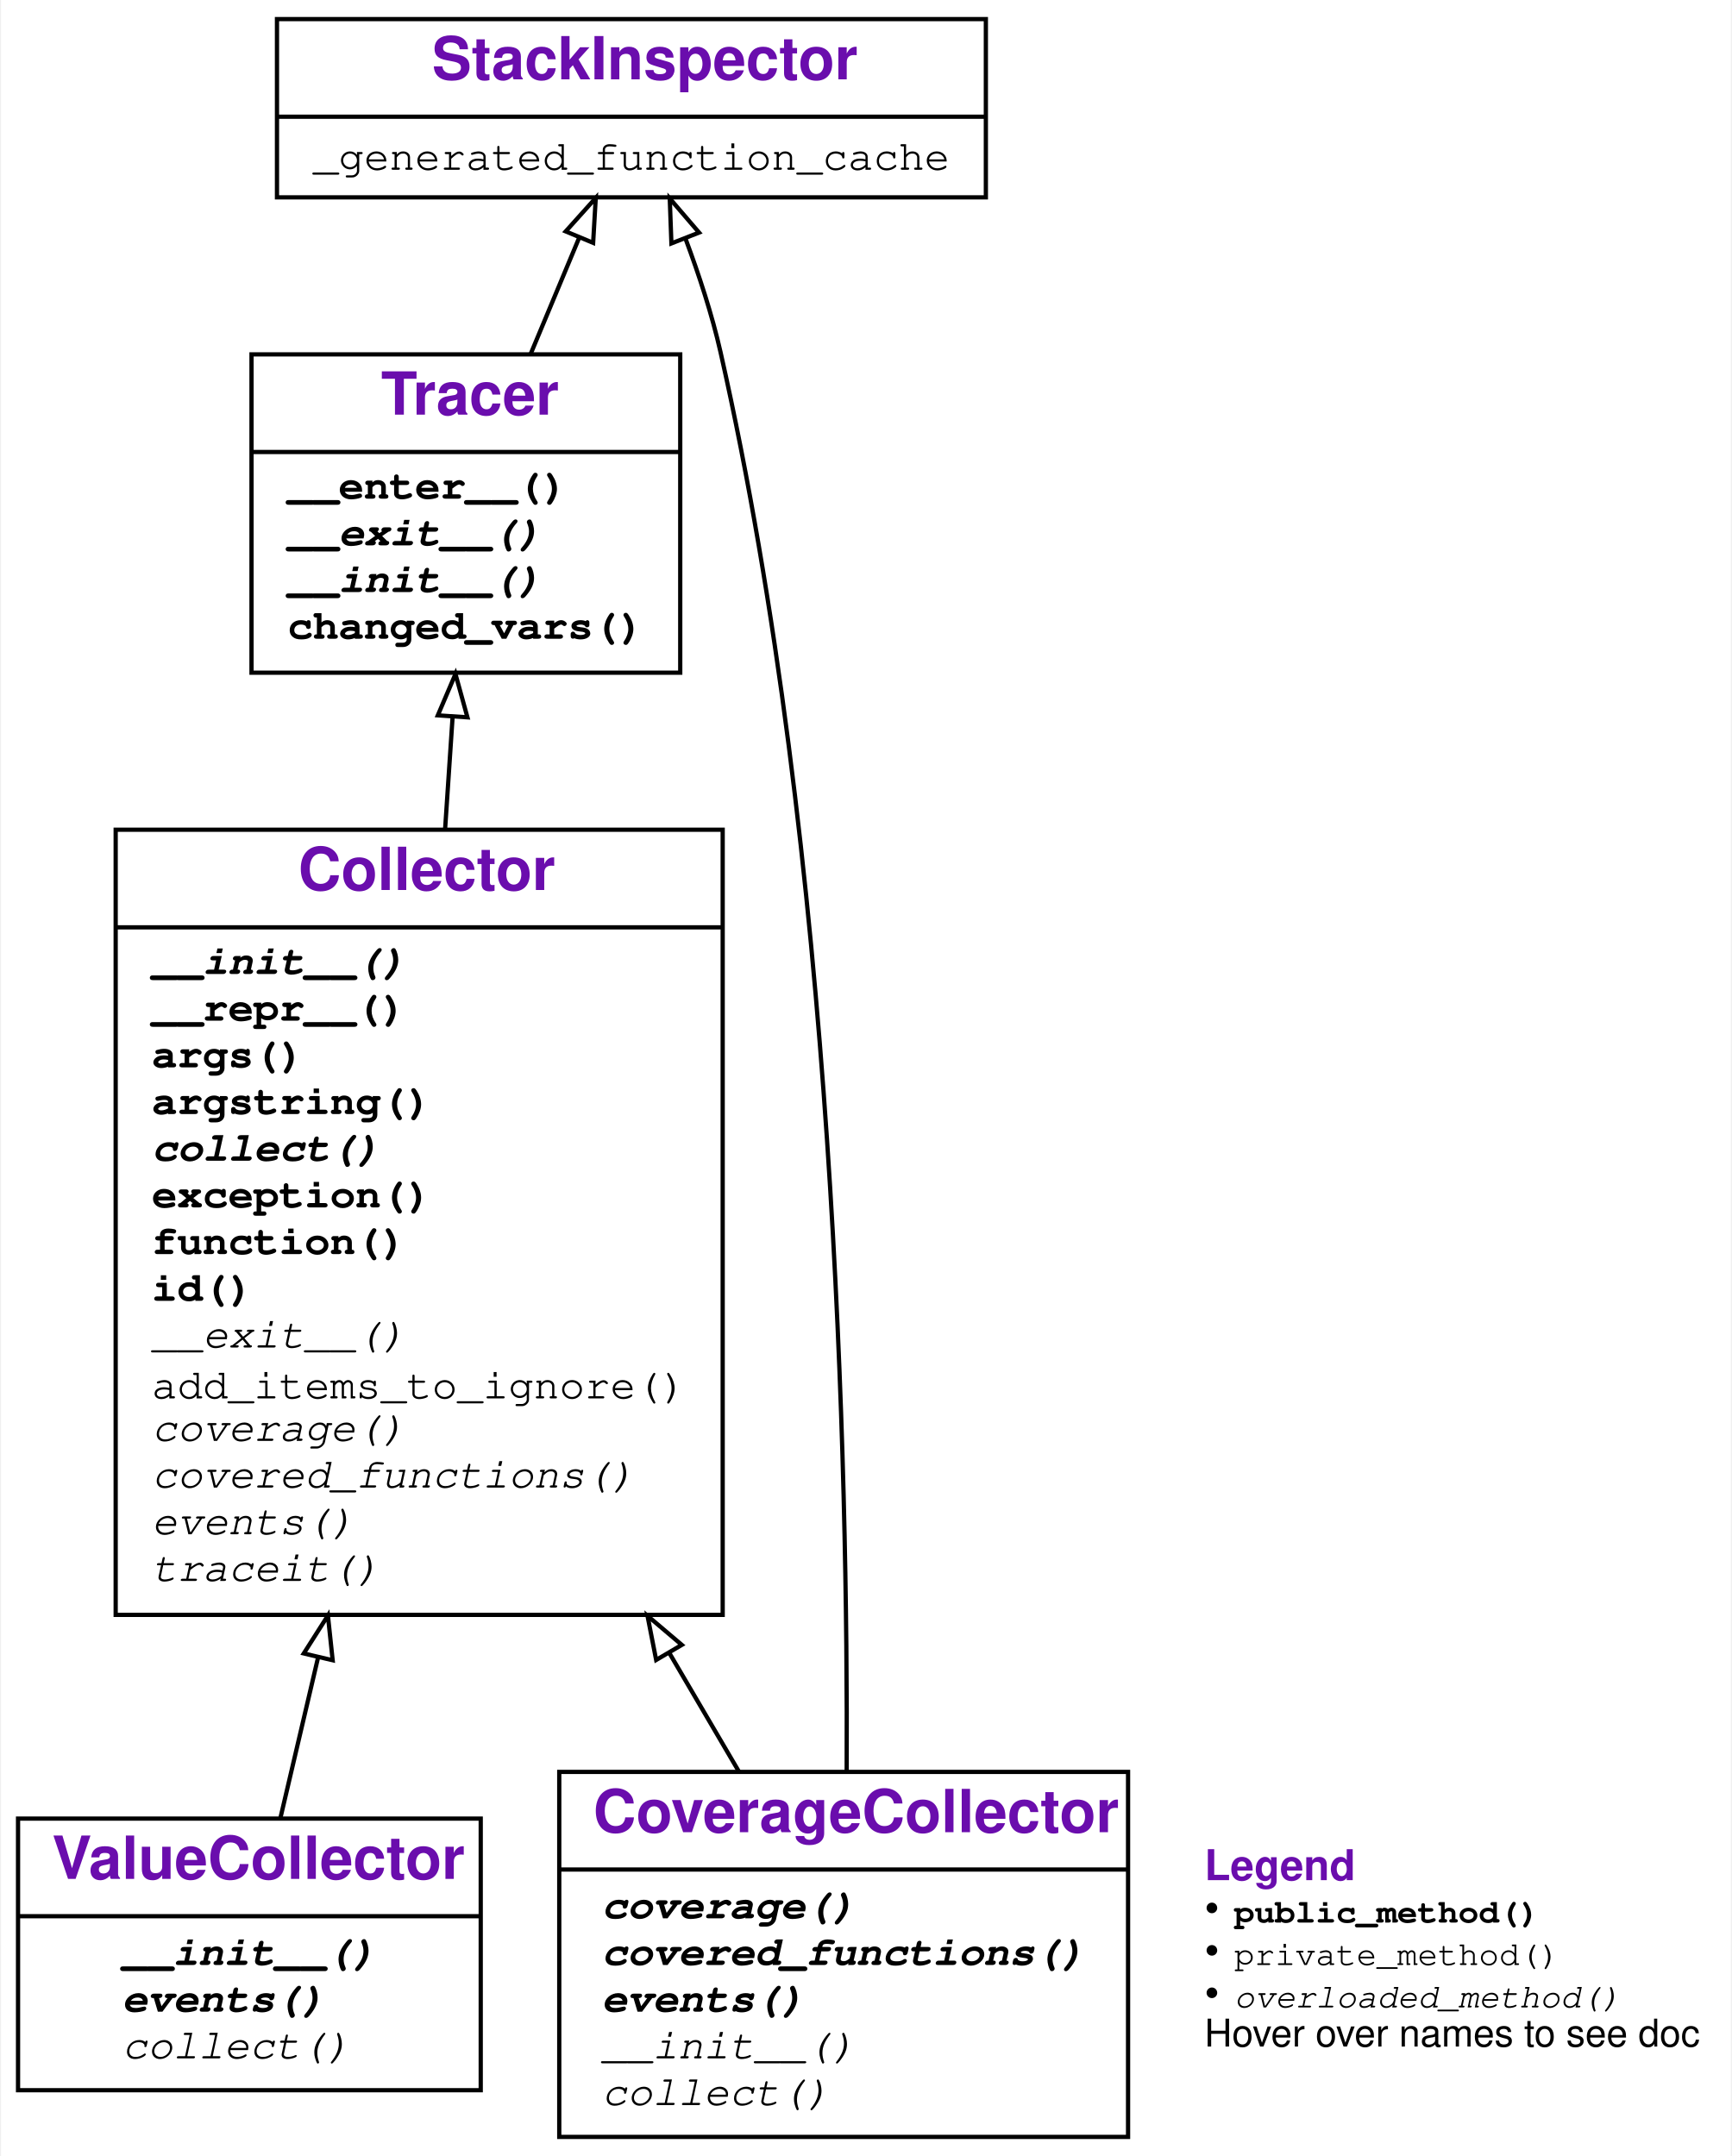
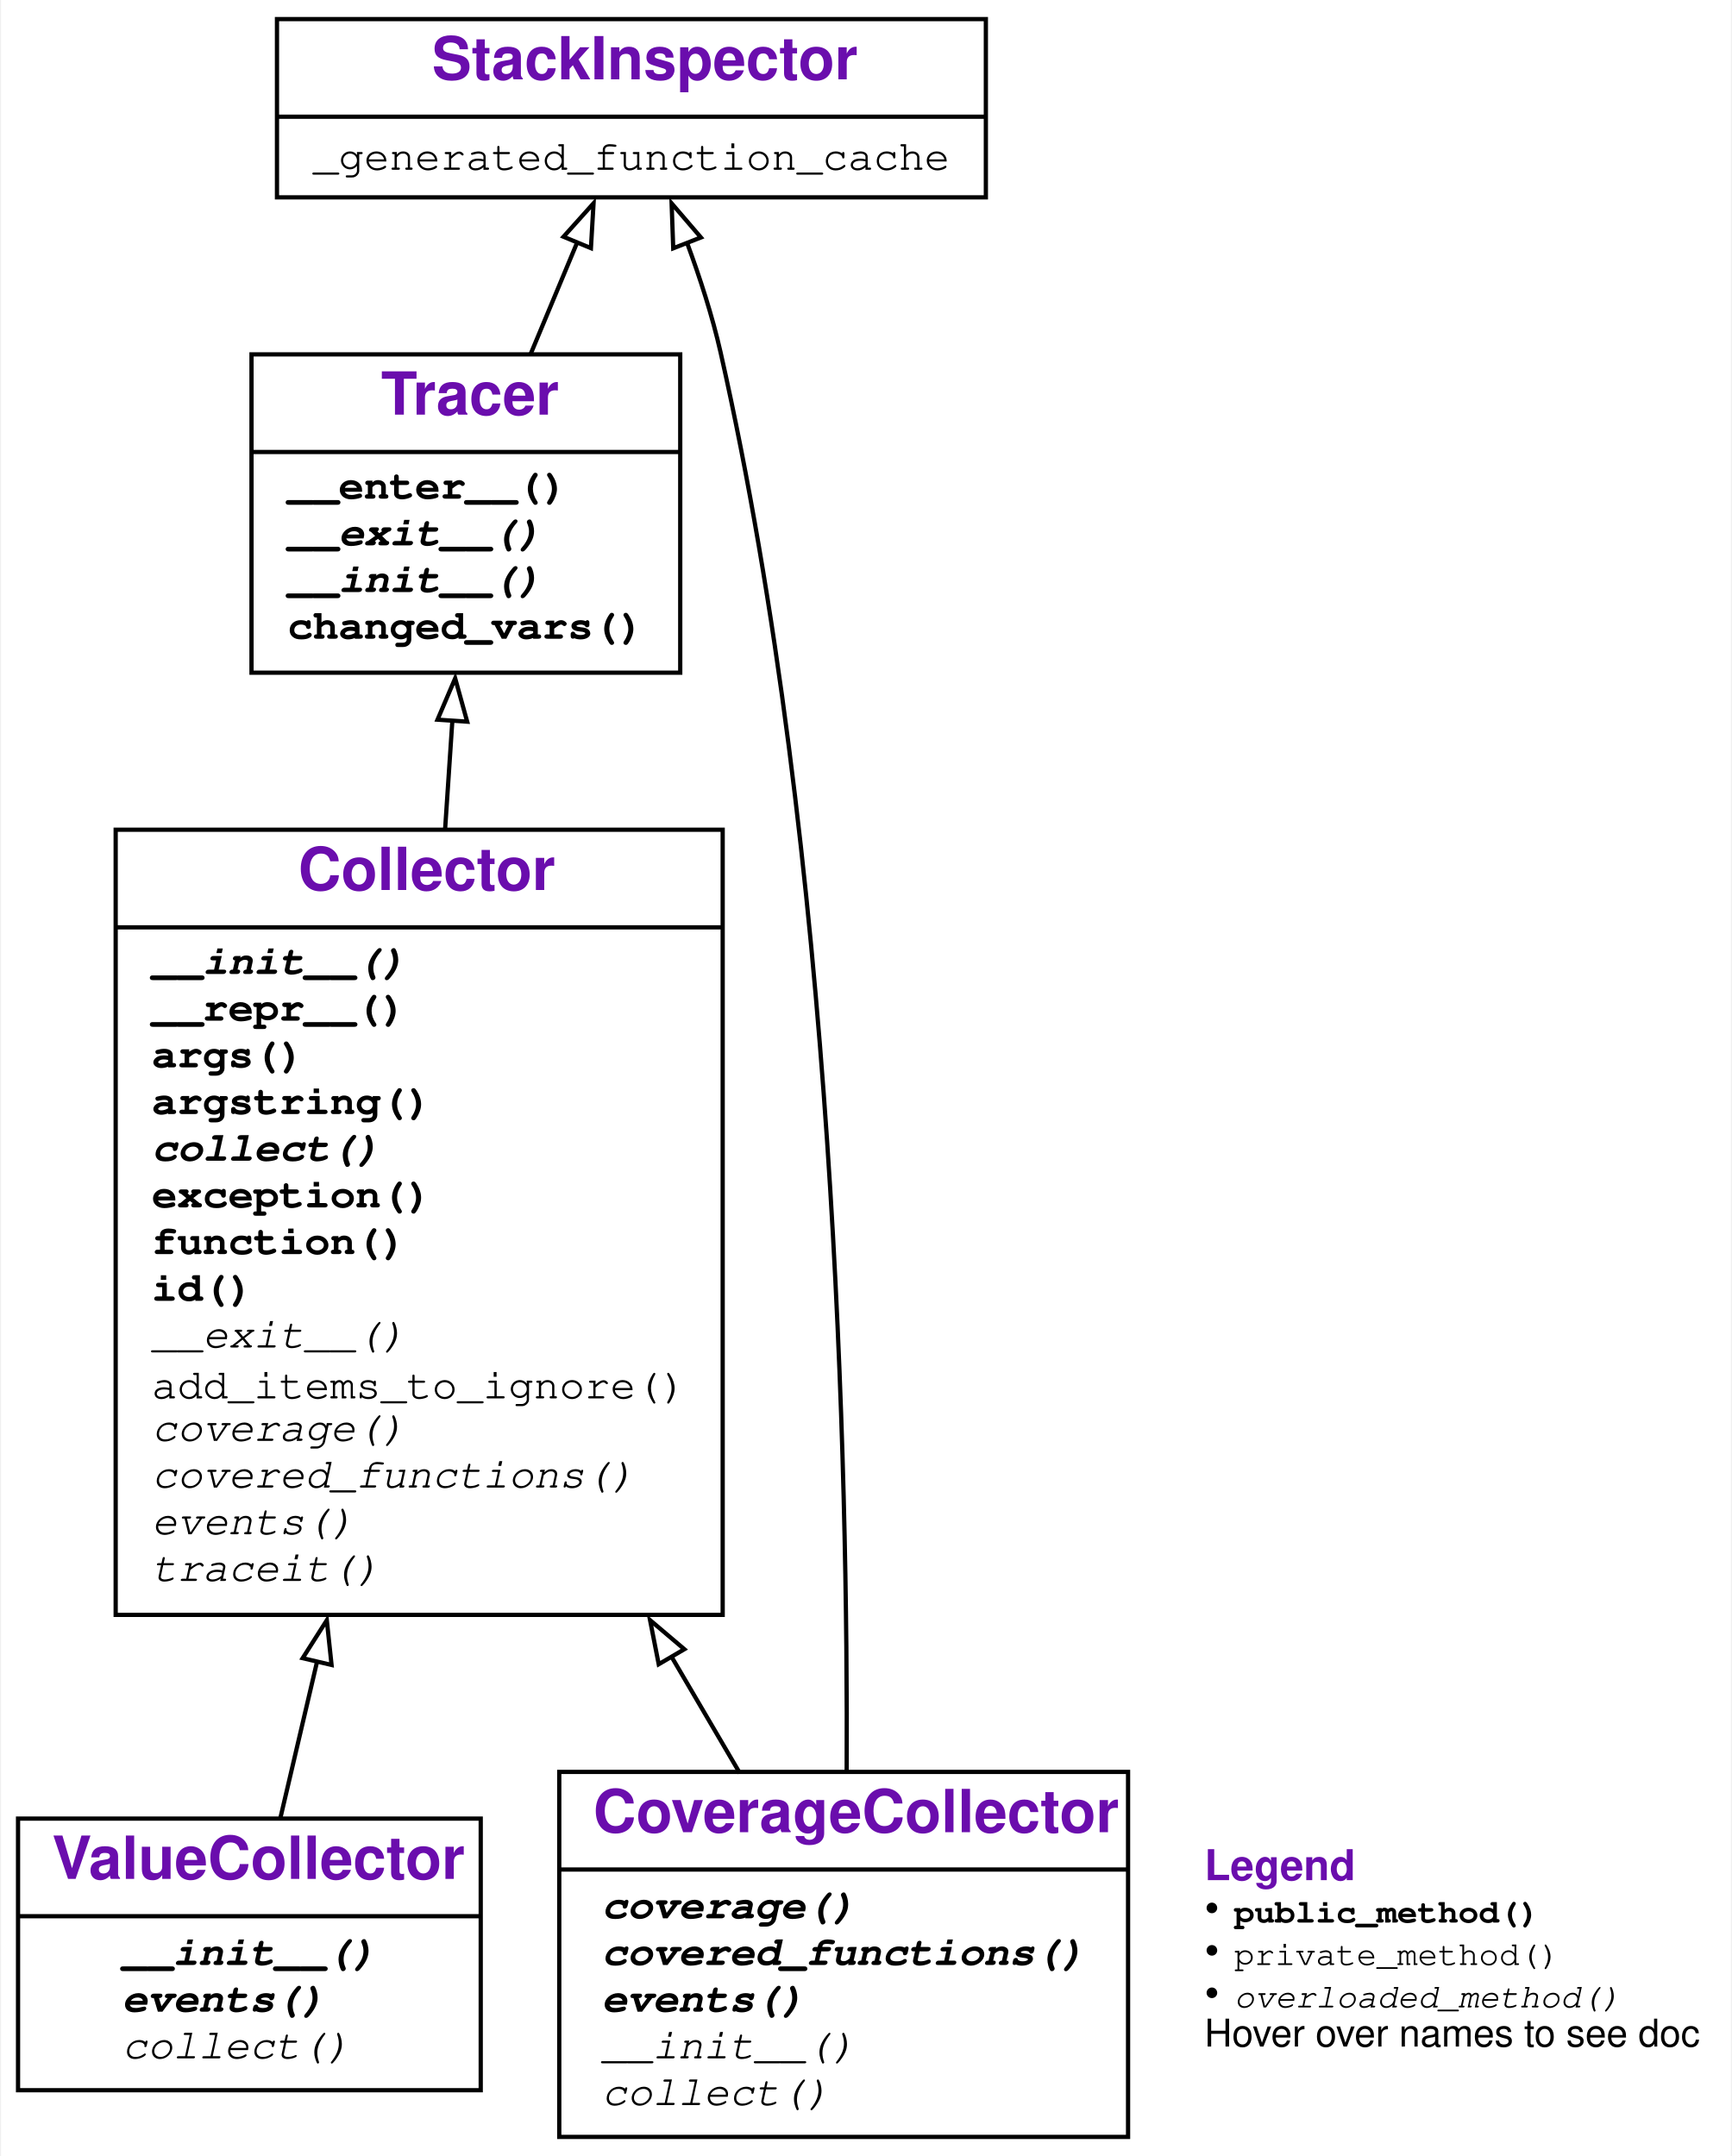
<svg xmlns="http://www.w3.org/2000/svg" xmlns:xlink="http://www.w3.org/1999/xlink" width="408pt" height="508pt" viewBox="0.00 0.00 407.50 508.00">
  <g id="graph0" class="graph" transform="scale(1 1) rotate(0) translate(4 504)">
    <g id="a_graph0">
      <a xlink:title="CoverageCollector class hierarchy">
-         <polygon fill="white" stroke="transparent" points="-4,4 -4,-504 403.5,-504 403.5,4 -4,4" />
+         <polygon fill="white" stroke="none" points="-4,4 -4,-504 403.5,-504 403.5,4 -4,4" />
      </a>
    </g>
    <g id="node1" class="node">
      <g id="a_node1">
        <a xlink:href="#" xlink:title="class CoverageCollector:&#10;A class to record covered locations during execution.">
          <polygon fill="none" stroke="black" points="127.5,-0.5 127.5,-86.5 261.5,-86.5 261.5,-0.5 127.5,-0.5" />
          <text text-anchor="start" x="135.5" y="-72.3" font-family="Raleway, Helvetica, Arial, sans-serif" font-weight="bold" font-size="14.00" fill="#6a0dad">CoverageCollector</text>
-           <polyline fill="none" stroke="black" points="127.5,-63.5 261.5,-63.5 " />
+           <polyline fill="none" stroke="black" points="127.5,-63.5 261.5,-63.5" />
          <g id="a_node1_0">
            <a xlink:href="#" xlink:title="CoverageCollector">
              <g id="a_node1_1">
                <a xlink:href="#" xlink:title="coverage(self) -&gt; Set[Tuple[Callable, int]]:&#10;Return a set (function, lineno) with all locations covered.">
                  <text text-anchor="start" x="137.5" y="-52" font-family="'Fira Mono', 'Source Code Pro', 'Courier', monospace" font-weight="bold" font-style="italic" font-size="10.00">coverage()</text>
                </a>
              </g>
              <g id="a_node1_2">
                <a xlink:href="#" xlink:title="covered_functions(self) -&gt; Set[Callable]:&#10;Return a set with all functions covered.">
                  <text text-anchor="start" x="137.5" y="-41" font-family="'Fira Mono', 'Source Code Pro', 'Courier', monospace" font-weight="bold" font-style="italic" font-size="10.00">covered_functions()</text>
                </a>
              </g>
              <g id="a_node1_3">
                <a xlink:href="#" xlink:title="events(self) -&gt; Set[Tuple[str, int]]:&#10;Return the set of locations covered.&#10;Each location comes as a pair (`function_name`, `lineno`).">
                  <text text-anchor="start" x="137.5" y="-30" font-family="'Fira Mono', 'Source Code Pro', 'Courier', monospace" font-weight="bold" font-style="italic" font-size="10.00">events()</text>
                </a>
              </g>
              <g id="a_node1_4">
                <a xlink:href="#" xlink:title="__init__(self) -&gt; None:&#10;Constructor.">
                  <text text-anchor="start" x="137.5" y="-19" font-family="'Fira Mono', 'Source Code Pro', 'Courier', monospace" font-style="italic" font-size="10.00">__init__()</text>
                </a>
              </g>
              <g id="a_node1_5">
                <a xlink:href="#" xlink:title="collect(self, frame: frame, event: str, arg: Any) -&gt; None:&#10;Save coverage for an observed event.">
                  <text text-anchor="start" x="137.5" y="-8" font-family="'Fira Mono', 'Source Code Pro', 'Courier', monospace" font-style="italic" font-size="10.00">collect()</text>
                </a>
              </g>
            </a>
          </g>
        </a>
      </g>
    </g>
    <g id="node2" class="node">
      <g id="a_node2">
        <a xlink:href="#" xlink:title="class Collector:&#10;A class to record events during execution.">
          <polygon fill="none" stroke="black" points="23,-123.5 23,-308.5 166,-308.5 166,-123.5 23,-123.5" />
          <text text-anchor="start" x="66" y="-294.3" font-family="Raleway, Helvetica, Arial, sans-serif" font-weight="bold" font-size="14.00" fill="#6a0dad">Collector</text>
-           <polyline fill="none" stroke="black" points="23,-285.5 166,-285.5 " />
+           <polyline fill="none" stroke="black" points="23,-285.5 166,-285.5" />
          <g id="a_node2_6">
            <a xlink:href="#" xlink:title="Collector">
              <g id="a_node2_7">
                <a xlink:href="#" xlink:title="__init__(self) -&gt; None:&#10;Constructor.">
                  <text text-anchor="start" x="31.5" y="-274.5" font-family="'Fira Mono', 'Source Code Pro', 'Courier', monospace" font-weight="bold" font-style="italic" font-size="10.00">__init__()</text>
                </a>
              </g>
              <g id="a_node2_8">
                <a xlink:href="#" xlink:title="__repr__(self) -&gt; str:&#10;Return a string representation of the collector">
                  <text text-anchor="start" x="31.5" y="-263.5" font-family="'Fira Mono', 'Source Code Pro', 'Courier', monospace" font-weight="bold" font-size="10.00">__repr__()</text>
                </a>
              </g>
              <g id="a_node2_9">
                <a xlink:href="#" xlink:title="args(self) -&gt; Dict[str, Any]:&#10;Return a dict of argument names and values from the first call">
                  <text text-anchor="start" x="31.5" y="-252.5" font-family="'Fira Mono', 'Source Code Pro', 'Courier', monospace" font-weight="bold" font-size="10.00">args()</text>
                </a>
              </g>
              <g id="a_node2_10">
                <a xlink:href="#" xlink:title="argstring(self) -&gt; str:&#10;Return the list of arguments from the first call,&#10;as a printable string">
                  <text text-anchor="start" x="31.5" y="-241.5" font-family="'Fira Mono', 'Source Code Pro', 'Courier', monospace" font-weight="bold" font-size="10.00">argstring()</text>
                </a>
              </g>
              <g id="a_node2_11">
                <a xlink:href="#" xlink:title="collect(self, frame: frame, event: str, arg: Any) -&gt; None:&#10;Collector function. To be overloaded in subclasses.">
                  <text text-anchor="start" x="31.5" y="-230.5" font-family="'Fira Mono', 'Source Code Pro', 'Courier', monospace" font-weight="bold" font-style="italic" font-size="10.00">collect()</text>
                </a>
              </g>
              <g id="a_node2_12">
                <a xlink:href="#" xlink:title="exception(self) -&gt; Optional[Type]:&#10;Return the exception class from the first call,&#10;or None if no exception was raised.">
                  <text text-anchor="start" x="31.5" y="-219.5" font-family="'Fira Mono', 'Source Code Pro', 'Courier', monospace" font-weight="bold" font-size="10.00">exception()</text>
                </a>
              </g>
              <g id="a_node2_13">
                <a xlink:href="#" xlink:title="function(self) -&gt; Callable:&#10;Return the function from the first call, as a function object">
                  <text text-anchor="start" x="31.5" y="-208.5" font-family="'Fira Mono', 'Source Code Pro', 'Courier', monospace" font-weight="bold" font-size="10.00">function()</text>
                </a>
              </g>
              <g id="a_node2_14">
                <a xlink:href="#" xlink:title="id(self) -&gt; str:&#10;Return an identifier for the collector,&#10;created from the first call">
                  <text text-anchor="start" x="31.5" y="-197.5" font-family="'Fira Mono', 'Source Code Pro', 'Courier', monospace" font-weight="bold" font-size="10.00">id()</text>
                </a>
              </g>
              <g id="a_node2_15">
                <a xlink:href="#" xlink:title="__exit__(self, exc_tp: Type, exc_value: BaseException, exc_traceback: traceback) -&gt; Optional[bool]:&#10;Exit the `with` block.">
                  <text text-anchor="start" x="31.5" y="-186.5" font-family="'Fira Mono', 'Source Code Pro', 'Courier', monospace" font-style="italic" font-size="10.00">__exit__()</text>
                </a>
              </g>
              <g id="a_node2_16">
                <a xlink:href="#" xlink:title="add_items_to_ignore(self, items_to_ignore: List[Union[Type, Callable]]) -&gt; None:&#10;Define additional classes and functions to ignore during collection&#10;(typically `Debugger` classes using these collectors).">
                  <text text-anchor="start" x="31.5" y="-174.5" font-family="'Fira Mono', 'Source Code Pro', 'Courier', monospace" font-size="10.00">add_items_to_ignore()</text>
                </a>
              </g>
              <g id="a_node2_17">
                <a xlink:href="#" xlink:title="coverage(self) -&gt; Set[Tuple[Callable, int]]:&#10;Return a set (function, lineno) with locations covered.&#10;To be overloaded in subclasses.">
                  <text text-anchor="start" x="31.5" y="-164.5" font-family="'Fira Mono', 'Source Code Pro', 'Courier', monospace" font-style="italic" font-size="10.00">coverage()</text>
                </a>
              </g>
              <g id="a_node2_18">
                <a xlink:href="#" xlink:title="covered_functions(self) -&gt; Set[Callable]:&#10;Set of covered functions. To be overloaded in subclasses.">
                  <text text-anchor="start" x="31.5" y="-153.5" font-family="'Fira Mono', 'Source Code Pro', 'Courier', monospace" font-style="italic" font-size="10.00">covered_functions()</text>
                </a>
              </g>
              <g id="a_node2_19">
                <a xlink:href="#" xlink:title="events(self) -&gt; Set:&#10;Return a collection of events. To be overridden in subclasses.">
                  <text text-anchor="start" x="31.5" y="-142.5" font-family="'Fira Mono', 'Source Code Pro', 'Courier', monospace" font-style="italic" font-size="10.00">events()</text>
                </a>
              </g>
              <g id="a_node2_20">
                <a xlink:href="#" xlink:title="traceit(self, frame: frame, event: str, arg: Any) -&gt; None:&#10;Tracing function.&#10;Saves the first function and calls collect().">
                  <text text-anchor="start" x="31.5" y="-131.5" font-family="'Fira Mono', 'Source Code Pro', 'Courier', monospace" font-style="italic" font-size="10.00">traceit()</text>
                </a>
              </g>
            </a>
          </g>
        </a>
      </g>
    </g>
    <g id="edge1" class="edge">
-       <path fill="none" stroke="black" d="M169.78,-86.65C164.68,-95.34 159.11,-104.85 153.37,-114.63" />
-       <polygon fill="none" stroke="black" points="150.33,-112.88 148.29,-123.28 156.37,-116.43 150.33,-112.88" />
+       <path fill="none" stroke="black" d="M170.04,-86.21C165.01,-94.79 159.5,-104.17 153.84,-113.83" />
+       <polygon fill="none" stroke="black" points="150.93,-111.87 148.89,-122.26 156.97,-115.41 150.93,-111.87" />
    </g>
    <g id="node4" class="node">
      <g id="a_node4">
        <a xlink:href="StackInspector.ipynb" xlink:title="class StackInspector:&#10;Provide functions to inspect the stack">
          <polygon fill="none" stroke="black" points="61,-457.5 61,-499.5 228,-499.5 228,-457.5 61,-457.5" />
          <text text-anchor="start" x="97.5" y="-485.3" font-family="Raleway, Helvetica, Arial, sans-serif" font-weight="bold" font-size="14.00" fill="#6a0dad">StackInspector</text>
-           <polyline fill="none" stroke="black" points="61,-476.5 228,-476.5 " />
+           <polyline fill="none" stroke="black" points="61,-476.5 228,-476.5" />
          <g id="a_node4_21">
            <a xlink:href="#" xlink:title="StackInspector">
              <g id="a_node4_22">
                <a xlink:href="StackInspector.ipynb" xlink:title="_generated_function_cache = {('remove_html_markup', 1): &lt;function remove_html_markup&gt;, ('middle', 1): &lt;function middle&gt;}">
                  <text text-anchor="start" x="69.5" y="-464" font-family="'Fira Mono', 'Source Code Pro', 'Courier', monospace" font-size="10.00">_generated_function_cache</text>
                </a>
              </g>
            </a>
          </g>
        </a>
      </g>
    </g>
    <g id="edge4" class="edge">
-       <path fill="none" stroke="black" d="M195.21,-86.6C195.53,-156.82 192.44,-301.91 165.5,-421 163.49,-429.88 160.42,-439.24 157.25,-447.74" />
-       <polygon fill="none" stroke="black" points="153.92,-446.65 153.53,-457.24 160.44,-449.2 153.92,-446.65" />
+       <path fill="none" stroke="black" d="M195.21,-86.31C195.54,-156.43 192.47,-301.75 165.5,-421 163.56,-429.56 160.64,-438.58 157.59,-446.83" />
+       <polygon fill="none" stroke="black" points="154.35,-445.5 153.97,-456.09 160.87,-448.05 154.35,-445.5" />
    </g>
    <g id="node3" class="node">
      <g id="a_node3">
        <a xlink:href="Tracer.ipynb" xlink:title="class Tracer:&#10;A class for tracing a piece of code. Use as `with Tracer(): block()`">
          <polygon fill="none" stroke="black" points="55,-345.5 55,-420.5 156,-420.5 156,-345.5 55,-345.5" />
          <text text-anchor="start" x="85.5" y="-406.3" font-family="Raleway, Helvetica, Arial, sans-serif" font-weight="bold" font-size="14.00" fill="#6a0dad">Tracer</text>
-           <polyline fill="none" stroke="black" points="55,-397.5 156,-397.5 " />
+           <polyline fill="none" stroke="black" points="55,-397.5 156,-397.5" />
          <g id="a_node3_23">
            <a xlink:href="#" xlink:title="Tracer">
              <g id="a_node3_24">
                <a xlink:href="Tracer.ipynb" xlink:title="__enter__(self) -&gt; Any:&#10;Called at begin of `with` block. Turn tracing on.">
                  <text text-anchor="start" x="63.5" y="-386.5" font-family="'Fira Mono', 'Source Code Pro', 'Courier', monospace" font-weight="bold" font-size="10.00">__enter__()</text>
                </a>
              </g>
              <g id="a_node3_25">
                <a xlink:href="Tracer.ipynb" xlink:title="__exit__(self, exc_tp: Type, exc_value: BaseException, exc_traceback: traceback) -&gt; Optional[bool]:&#10;Called at end of `with` block. Turn tracing off.&#10;Return `None` if ok, not `None` if internal error.">
                  <text text-anchor="start" x="63.5" y="-375.5" font-family="'Fira Mono', 'Source Code Pro', 'Courier', monospace" font-weight="bold" font-style="italic" font-size="10.00">__exit__()</text>
                </a>
              </g>
              <g id="a_node3_26">
                <a xlink:href="Tracer.ipynb" xlink:title="__init__(self, file: &lt;class 'TextIO'&gt; = &lt;ipykernel.iostream.OutStream object&gt;) -&gt; None:&#10;Create a new tracer.&#10;If `file` is given, output to `file` instead of stdout.">
                  <text text-anchor="start" x="63.5" y="-364.5" font-family="'Fira Mono', 'Source Code Pro', 'Courier', monospace" font-weight="bold" font-style="italic" font-size="10.00">__init__()</text>
                </a>
              </g>
              <g id="a_node3_27">
                <a xlink:href="Tracer.ipynb" xlink:title="changed_vars(self, new_vars: Dict[str, Any]) -&gt; Dict[str, Any]:&#10;Track changed variables, based on `new_vars` observed.">
                  <text text-anchor="start" x="63.5" y="-353.5" font-family="'Fira Mono', 'Source Code Pro', 'Courier', monospace" font-weight="bold" font-size="10.00">changed_vars()</text>
                </a>
              </g>
            </a>
          </g>
        </a>
      </g>
    </g>
    <g id="edge2" class="edge">
-       <path fill="none" stroke="black" d="M100.61,-308.67C101.22,-317.74 101.81,-326.67 102.37,-335" />
-       <polygon fill="none" stroke="black" points="98.89,-335.45 103.05,-345.19 105.87,-334.98 98.89,-335.45" />
+       <path fill="none" stroke="black" d="M100.58,-308.19C101.18,-317.2 101.77,-326.08 102.33,-334.38" />
+       <polygon fill="none" stroke="black" points="98.82,-334.43 102.98,-344.17 105.81,-333.96 98.82,-334.43" />
    </g>
    <g id="edge3" class="edge">
-       <path fill="none" stroke="black" d="M120.8,-420.69C124.59,-429.76 128.59,-439.36 132.21,-448.03" />
-       <polygon fill="none" stroke="black" points="129.02,-449.48 136.1,-457.36 135.48,-446.78 129.02,-449.48" />
+       <path fill="none" stroke="black" d="M120.69,-420.42C124.35,-429.19 128.22,-438.47 131.75,-446.94" />
+       <polygon fill="none" stroke="black" points="128.5,-448.22 135.58,-456.1 134.96,-445.53 128.5,-448.22" />
    </g>
    <g id="node5" class="node">
      <g id="a_node5">
        <a xlink:href="#" xlink:title="class ValueCollector:&#10;&quot;A class to collect local variables and their values.">
          <polygon fill="none" stroke="black" points="0,-11.5 0,-75.5 109,-75.5 109,-11.5 0,-11.5" />
          <text text-anchor="start" x="8" y="-61.3" font-family="Raleway, Helvetica, Arial, sans-serif" font-weight="bold" font-size="14.00" fill="#6a0dad">ValueCollector</text>
-           <polyline fill="none" stroke="black" points="0,-52.5 109,-52.5 " />
+           <polyline fill="none" stroke="black" points="0,-52.5 109,-52.5" />
          <g id="a_node5_28">
            <a xlink:href="#" xlink:title="ValueCollector">
              <g id="a_node5_29">
                <a xlink:href="#" xlink:title="__init__(self) -&gt; None:&#10;Constructor.">
                  <text text-anchor="start" x="24.5" y="-41" font-family="'Fira Mono', 'Source Code Pro', 'Courier', monospace" font-weight="bold" font-style="italic" font-size="10.00">__init__()</text>
                </a>
              </g>
              <g id="a_node5_30">
                <a xlink:href="#" xlink:title="events(self) -&gt; Set[str]:&#10;A set of (variable, value) pairs observed">
                  <text text-anchor="start" x="24.5" y="-30" font-family="'Fira Mono', 'Source Code Pro', 'Courier', monospace" font-weight="bold" font-style="italic" font-size="10.00">events()</text>
                </a>
              </g>
              <g id="a_node5_31">
                <a xlink:href="#" xlink:title="collect(self, frame: frame, event: str, arg: Any) -&gt; None:&#10;Collector function. To be overloaded in subclasses.">
                  <text text-anchor="start" x="24.5" y="-19" font-family="'Fira Mono', 'Source Code Pro', 'Courier', monospace" font-style="italic" font-size="10.00">collect()</text>
                </a>
              </g>
            </a>
          </g>
        </a>
      </g>
    </g>
    <g id="edge5" class="edge">
-       <path fill="none" stroke="black" d="M61.84,-75.77C64.41,-86.76 67.47,-99.77 70.66,-113.37" />
-       <polygon fill="none" stroke="black" points="67.31,-114.41 73,-123.35 74.12,-112.81 67.31,-114.41" />
+       <path fill="none" stroke="black" d="M61.74,-75.38C64.3,-86.28 67.34,-99.22 70.51,-112.76" />
+       <polygon fill="none" stroke="black" points="67.05,-113.3 72.74,-122.24 73.86,-111.7 67.05,-113.3" />
    </g>
    <g id="node6" class="node">
      <text text-anchor="start" x="279.5" y="-61" font-family="Raleway, Helvetica, Arial, sans-serif" font-weight="bold" font-size="10.00" fill="#6a0dad">Legend</text>
      <text text-anchor="start" x="279.5" y="-51" font-family="Raleway, Helvetica, Arial, sans-serif" font-size="10.00">• </text>
      <text text-anchor="start" x="286.5" y="-51" font-family="'Fira Mono', 'Source Code Pro', 'Courier', monospace" font-weight="bold" font-size="8.00">public_method()</text>
      <text text-anchor="start" x="279.5" y="-41" font-family="Raleway, Helvetica, Arial, sans-serif" font-size="10.00">• </text>
      <text text-anchor="start" x="286.5" y="-41" font-family="'Fira Mono', 'Source Code Pro', 'Courier', monospace" font-size="8.00">private_method()</text>
      <text text-anchor="start" x="279.5" y="-31" font-family="Raleway, Helvetica, Arial, sans-serif" font-size="10.00">• </text>
      <text text-anchor="start" x="286.5" y="-31" font-family="'Fira Mono', 'Source Code Pro', 'Courier', monospace" font-style="italic" font-size="8.00">overloaded_method()</text>
      <text text-anchor="start" x="279.5" y="-21.8" font-family="Helvetica,sans-Serif" font-size="9.00">Hover over names to see doc</text>
    </g>
  </g>
</svg>
